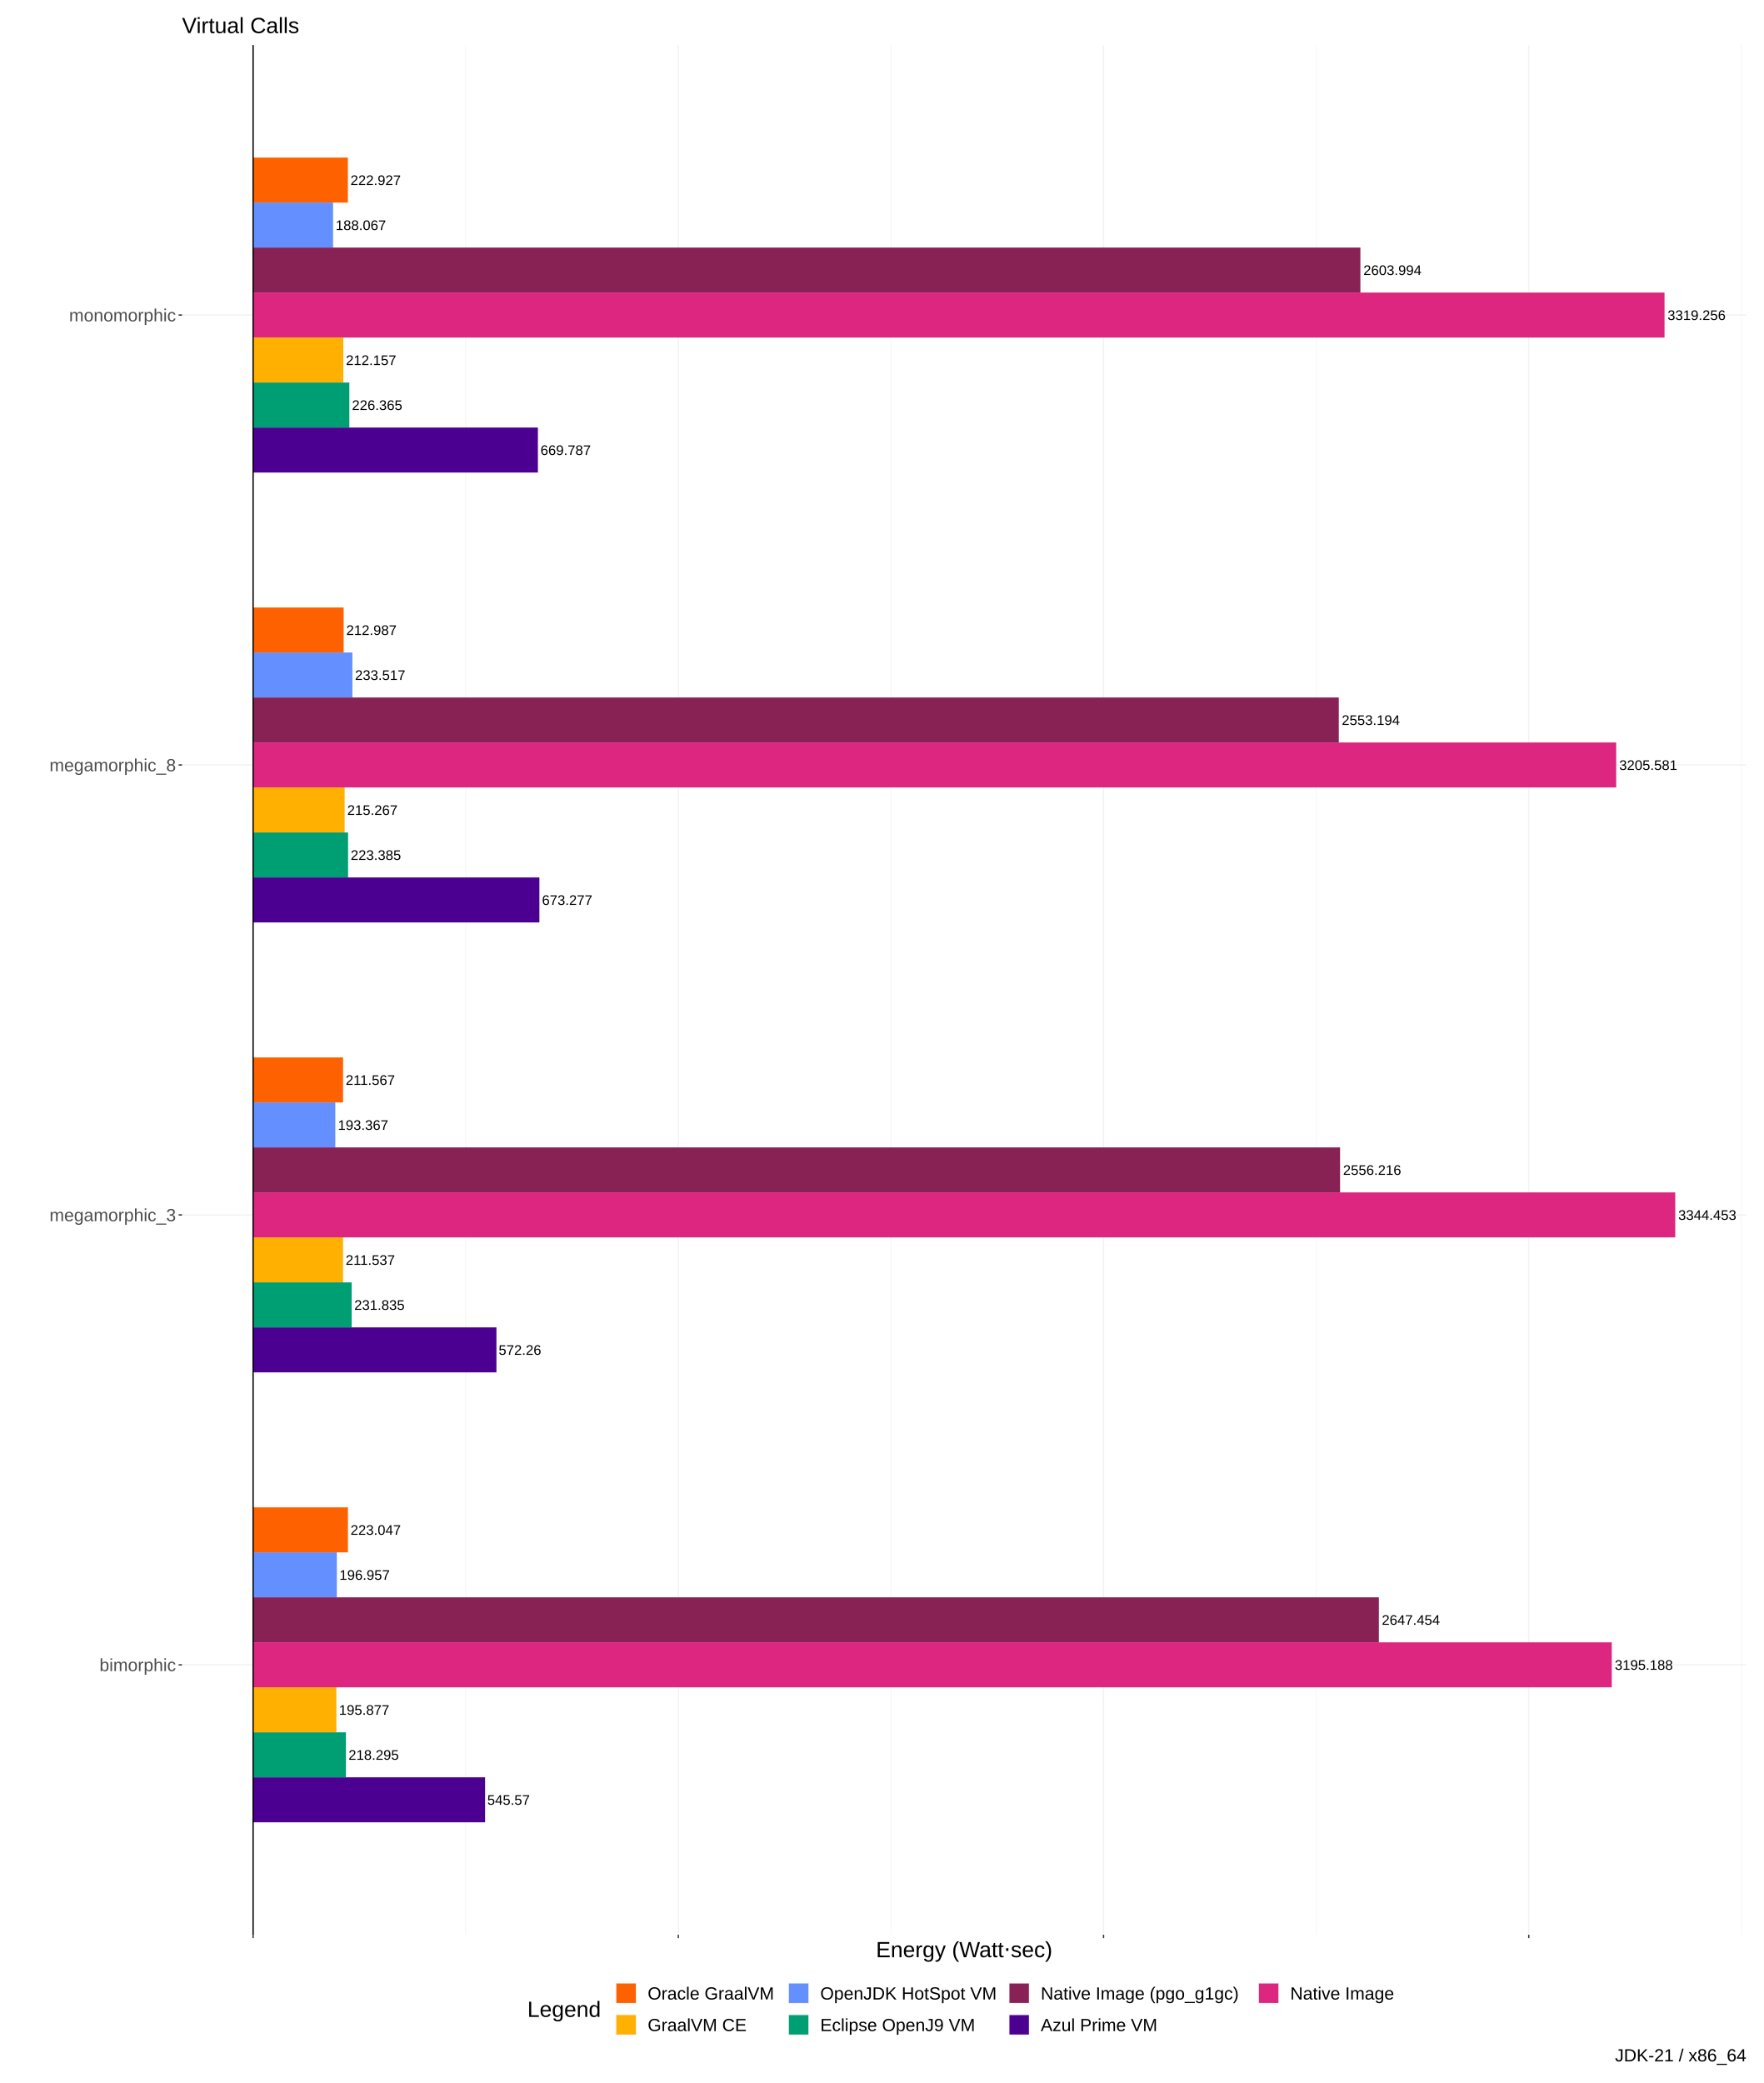
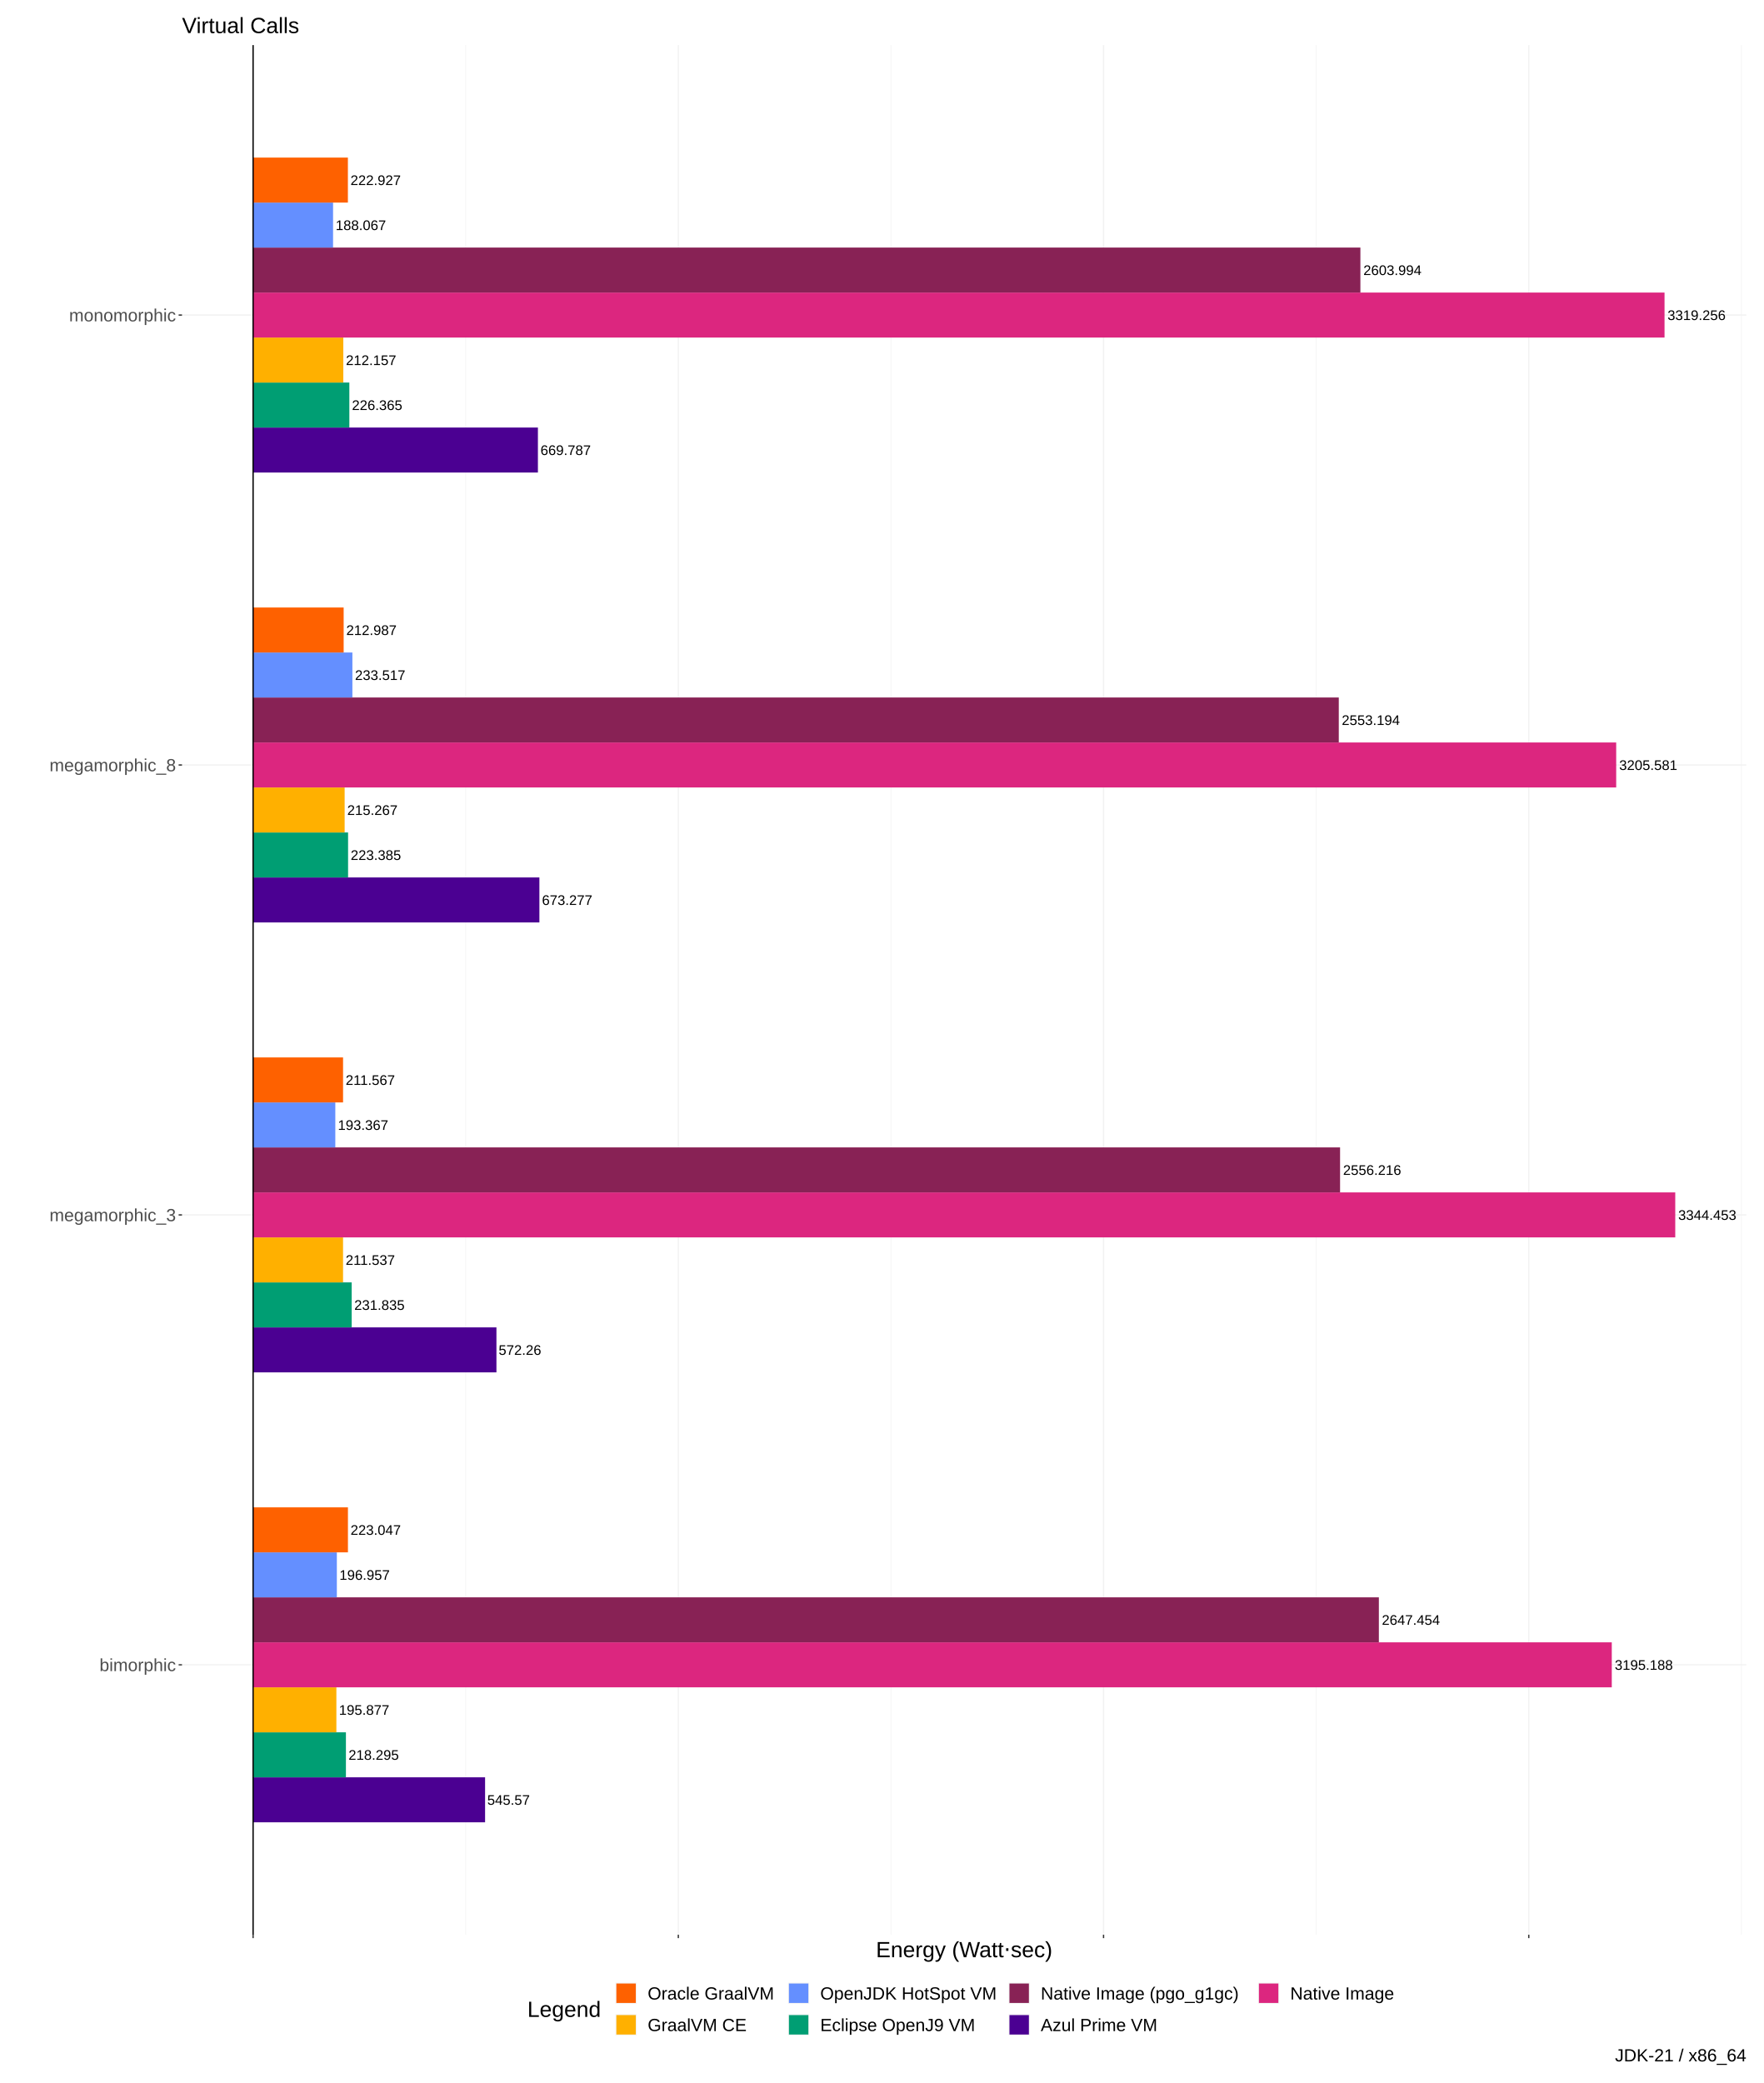
<svg xmlns="http://www.w3.org/2000/svg" class="svglite" width="1440.00pt" height="1700.79pt" viewBox="0 0 1440.00 1700.79">
  <defs>
    <style type="text/css">
    .svglite line, .svglite polyline, .svglite polygon, .svglite path, .svglite rect, .svglite circle {
      fill: none;
      stroke: #000000;
      stroke-linecap: round;
      stroke-linejoin: round;
      stroke-miterlimit: 10.00;
    }
    .svglite text {
      white-space: pre;
    }
  </style>
  </defs>
  <rect width="100%" height="100%" style="stroke: none; fill: #FFFFFF;" />
  <defs>
    <clipPath id="cpMC4wMHwxNDQwLjAwfDAuMDB8MTcwMC43OQ==">
      <rect x="0.00" y="0.00" width="1440.00" height="1700.79" />
    </clipPath>
  </defs>
  <g clip-path="url(#cpMC4wMHwxNDQwLjAwfDAuMDB8MTcwMC43OQ==)">
    <rect x="0.00" y="0.00" width="1440.00" height="1700.79" style="stroke-width: 1.07; stroke: #FFFFFF; fill: #FFFFFF;" />
    <rect x="148.59" y="36.82" width="1277.24" height="1542.94" style="stroke-width: 1.07; stroke: none;" />
    <polyline points="380.23,1579.76 380.23,36.82 " style="stroke-width: 0.53; stroke: #F2F2F2; stroke-linecap: butt;" />
    <polyline points="727.41,1579.76 727.41,36.82 " style="stroke-width: 0.53; stroke: #F2F2F2; stroke-linecap: butt;" />
    <polyline points="1074.59,1579.76 1074.59,36.82 " style="stroke-width: 0.53; stroke: #F2F2F2; stroke-linecap: butt;" />
    <polyline points="1421.77,1579.76 1421.77,36.82 " style="stroke-width: 0.53; stroke: #F2F2F2; stroke-linecap: butt;" />
    <polyline points="148.59,1359.34 1425.83,1359.34 " style="stroke-width: 1.07; stroke: #F2F2F2; stroke-linecap: butt;" />
    <polyline points="148.59,991.98 1425.83,991.98 " style="stroke-width: 1.07; stroke: #F2F2F2; stroke-linecap: butt;" />
    <polyline points="148.59,624.61 1425.83,624.61 " style="stroke-width: 1.07; stroke: #F2F2F2; stroke-linecap: butt;" />
    <polyline points="148.59,257.24 1425.83,257.24 " style="stroke-width: 1.07; stroke: #F2F2F2; stroke-linecap: butt;" />
    <polyline points="206.64,1579.76 206.64,36.82 " style="stroke-width: 1.07; stroke: #F2F2F2; stroke-linecap: butt;" />
    <polyline points="553.82,1579.76 553.82,36.82 " style="stroke-width: 1.07; stroke: #F2F2F2; stroke-linecap: butt;" />
    <polyline points="901.00,1579.76 901.00,36.82 " style="stroke-width: 1.07; stroke: #F2F2F2; stroke-linecap: butt;" />
    <polyline points="1248.18,1579.76 1248.18,36.82 " style="stroke-width: 1.07; stroke: #F2F2F2; stroke-linecap: butt;" />
+     <rect x="206.64" y="716.45" width="233.75" height="36.74" style="stroke-width: 1.07; stroke: none; stroke-linecap: butt; stroke-linejoin: miter; fill: #4B0092;" />
+     <rect x="206.64" y="1451.19" width="189.41" height="36.74" style="stroke-width: 1.07; stroke: none; stroke-linecap: butt; stroke-linejoin: miter; fill: #4B0092;" />
+     <rect x="206.64" y="1083.82" width="198.68" height="36.74" style="stroke-width: 1.07; stroke: none; stroke-linecap: butt; stroke-linejoin: miter; fill: #4B0092;" />
+     <rect x="206.64" y="349.09" width="232.54" height="36.74" style="stroke-width: 1.07; stroke: none; stroke-linecap: butt; stroke-linejoin: miter; fill: #4B0092;" />
+     <rect x="206.64" y="679.72" width="77.55" height="36.74" style="stroke-width: 1.07; stroke: none; stroke-linecap: butt; stroke-linejoin: miter; fill: #009E73;" />
+     <rect x="206.64" y="1414.45" width="75.79" height="36.74" style="stroke-width: 1.07; stroke: none; stroke-linecap: butt; stroke-linejoin: miter; fill: #009E73;" />
+     <rect x="206.64" y="1047.08" width="80.49" height="36.74" style="stroke-width: 1.07; stroke: none; stroke-linecap: butt; stroke-linejoin: miter; fill: #009E73;" />
+     <rect x="206.64" y="312.35" width="78.59" height="36.74" style="stroke-width: 1.07; stroke: none; stroke-linecap: butt; stroke-linejoin: miter; fill: #009E73;" />
    <rect x="206.64" y="642.98" width="74.74" height="36.74" style="stroke-width: 1.07; stroke: none; stroke-linecap: butt; stroke-linejoin: miter; fill: #FFB000;" />
+     <rect x="206.64" y="1010.35" width="73.44" height="36.74" style="stroke-width: 1.07; stroke: none; stroke-linecap: butt; stroke-linejoin: miter; fill: #FFB000;" />
+     <rect x="206.64" y="275.61" width="73.66" height="36.74" style="stroke-width: 1.07; stroke: none; stroke-linecap: butt; stroke-linejoin: miter; fill: #FFB000;" />
+     <rect x="206.64" y="1377.71" width="68.00" height="36.74" style="stroke-width: 1.07; stroke: none; stroke-linecap: butt; stroke-linejoin: miter; fill: #FFB000;" />
+     <rect x="206.64" y="238.88" width="1152.38" height="36.74" style="stroke-width: 1.07; stroke: none; stroke-linecap: butt; stroke-linejoin: miter; fill: #DC267F;" />
+     <rect x="206.64" y="606.24" width="1112.91" height="36.74" style="stroke-width: 1.07; stroke: none; stroke-linecap: butt; stroke-linejoin: miter; fill: #DC267F;" />
+     <rect x="206.64" y="973.61" width="1161.13" height="36.74" style="stroke-width: 1.07; stroke: none; stroke-linecap: butt; stroke-linejoin: miter; fill: #DC267F;" />
+     <rect x="206.64" y="1340.98" width="1109.31" height="36.74" style="stroke-width: 1.07; stroke: none; stroke-linecap: butt; stroke-linejoin: miter; fill: #DC267F;" />
+     <rect x="206.64" y="569.51" width="886.42" height="36.74" style="stroke-width: 1.07; stroke: none; stroke-linecap: butt; stroke-linejoin: miter; fill: #882255;" />
+     <rect x="206.64" y="936.87" width="887.47" height="36.74" style="stroke-width: 1.07; stroke: none; stroke-linecap: butt; stroke-linejoin: miter; fill: #882255;" />
+     <rect x="206.64" y="1304.24" width="919.14" height="36.74" style="stroke-width: 1.07; stroke: none; stroke-linecap: butt; stroke-linejoin: miter; fill: #882255;" />
+     <rect x="206.64" y="202.14" width="904.06" height="36.74" style="stroke-width: 1.07; stroke: none; stroke-linecap: butt; stroke-linejoin: miter; fill: #882255;" />
    <rect x="206.64" y="1267.50" width="68.38" height="36.74" style="stroke-width: 1.07; stroke: none; stroke-linecap: butt; stroke-linejoin: miter; fill: #648FFF;" />
-     <rect x="206.64" y="1010.35" width="73.44" height="36.74" style="stroke-width: 1.07; stroke: none; stroke-linecap: butt; stroke-linejoin: miter; fill: #FFB000;" />
-     <rect x="206.64" y="679.72" width="77.55" height="36.74" style="stroke-width: 1.07; stroke: none; stroke-linecap: butt; stroke-linejoin: miter; fill: #009E73;" />
-     <rect x="206.64" y="1230.77" width="77.44" height="36.74" style="stroke-width: 1.07; stroke: none; stroke-linecap: butt; stroke-linejoin: miter; fill: #FE6100;" />
-     <rect x="206.64" y="238.88" width="1152.38" height="36.74" style="stroke-width: 1.07; stroke: none; stroke-linecap: butt; stroke-linejoin: miter; fill: #DC267F;" />
-     <rect x="206.64" y="716.45" width="233.75" height="36.74" style="stroke-width: 1.07; stroke: none; stroke-linecap: butt; stroke-linejoin: miter; fill: #4B0092;" />
-     <rect x="206.64" y="275.61" width="73.66" height="36.74" style="stroke-width: 1.07; stroke: none; stroke-linecap: butt; stroke-linejoin: miter; fill: #FFB000;" />
    <rect x="206.64" y="900.14" width="67.13" height="36.74" style="stroke-width: 1.07; stroke: none; stroke-linecap: butt; stroke-linejoin: miter; fill: #648FFF;" />
    <rect x="206.64" y="532.77" width="81.07" height="36.74" style="stroke-width: 1.07; stroke: none; stroke-linecap: butt; stroke-linejoin: miter; fill: #648FFF;" />
+     <rect x="206.64" y="165.40" width="65.29" height="36.74" style="stroke-width: 1.07; stroke: none; stroke-linecap: butt; stroke-linejoin: miter; fill: #648FFF;" />
+     <rect x="206.64" y="1230.77" width="77.44" height="36.74" style="stroke-width: 1.07; stroke: none; stroke-linecap: butt; stroke-linejoin: miter; fill: #FE6100;" />
    <rect x="206.64" y="128.67" width="77.40" height="36.74" style="stroke-width: 1.07; stroke: none; stroke-linecap: butt; stroke-linejoin: miter; fill: #FE6100;" />
-     <rect x="206.64" y="1451.19" width="189.41" height="36.74" style="stroke-width: 1.07; stroke: none; stroke-linecap: butt; stroke-linejoin: miter; fill: #4B0092;" />
-     <rect x="206.64" y="569.51" width="886.42" height="36.74" style="stroke-width: 1.07; stroke: none; stroke-linecap: butt; stroke-linejoin: miter; fill: #882255;" />
-     <rect x="206.64" y="606.24" width="1112.91" height="36.74" style="stroke-width: 1.07; stroke: none; stroke-linecap: butt; stroke-linejoin: miter; fill: #DC267F;" />
-     <rect x="206.64" y="973.61" width="1161.13" height="36.74" style="stroke-width: 1.07; stroke: none; stroke-linecap: butt; stroke-linejoin: miter; fill: #DC267F;" />
-     <rect x="206.64" y="1083.82" width="198.68" height="36.74" style="stroke-width: 1.07; stroke: none; stroke-linecap: butt; stroke-linejoin: miter; fill: #4B0092;" />
-     <rect x="206.64" y="1414.45" width="75.79" height="36.74" style="stroke-width: 1.07; stroke: none; stroke-linecap: butt; stroke-linejoin: miter; fill: #009E73;" />
-     <rect x="206.64" y="1047.08" width="80.49" height="36.74" style="stroke-width: 1.07; stroke: none; stroke-linecap: butt; stroke-linejoin: miter; fill: #009E73;" />
-     <rect x="206.64" y="1377.71" width="68.00" height="36.74" style="stroke-width: 1.07; stroke: none; stroke-linecap: butt; stroke-linejoin: miter; fill: #FFB000;" />
-     <rect x="206.64" y="936.87" width="887.47" height="36.74" style="stroke-width: 1.07; stroke: none; stroke-linecap: butt; stroke-linejoin: miter; fill: #882255;" />
-     <rect x="206.64" y="349.09" width="232.54" height="36.74" style="stroke-width: 1.07; stroke: none; stroke-linecap: butt; stroke-linejoin: miter; fill: #4B0092;" />
-     <rect x="206.64" y="1304.24" width="919.14" height="36.74" style="stroke-width: 1.07; stroke: none; stroke-linecap: butt; stroke-linejoin: miter; fill: #882255;" />
-     <rect x="206.64" y="1340.98" width="1109.31" height="36.74" style="stroke-width: 1.07; stroke: none; stroke-linecap: butt; stroke-linejoin: miter; fill: #DC267F;" />
-     <rect x="206.64" y="165.40" width="65.29" height="36.74" style="stroke-width: 1.07; stroke: none; stroke-linecap: butt; stroke-linejoin: miter; fill: #648FFF;" />
-     <rect x="206.64" y="312.35" width="78.59" height="36.74" style="stroke-width: 1.07; stroke: none; stroke-linecap: butt; stroke-linejoin: miter; fill: #009E73;" />
    <rect x="206.64" y="496.03" width="73.94" height="36.74" style="stroke-width: 1.07; stroke: none; stroke-linecap: butt; stroke-linejoin: miter; fill: #FE6100;" />
-     <rect x="206.64" y="202.14" width="904.06" height="36.74" style="stroke-width: 1.07; stroke: none; stroke-linecap: butt; stroke-linejoin: miter; fill: #882255;" />
    <rect x="206.64" y="863.40" width="73.45" height="36.74" style="stroke-width: 1.07; stroke: none; stroke-linecap: butt; stroke-linejoin: miter; fill: #FE6100;" />
+     <text x="442.50" y="738.89" style="font-size: 11.38px; font-family: &quot;Liberation Sans&quot;;" textLength="42.10px" lengthAdjust="spacingAndGlyphs">673.277</text>
+     <text x="397.83" y="1473.62" style="font-size: 11.38px; font-family: &quot;Liberation Sans&quot;;" textLength="35.59px" lengthAdjust="spacingAndGlyphs">545.57</text>
+     <text x="407.10" y="1106.25" style="font-size: 11.38px; font-family: &quot;Liberation Sans&quot;;" textLength="35.59px" lengthAdjust="spacingAndGlyphs">572.26</text>
+     <text x="441.28" y="371.52" style="font-size: 11.38px; font-family: &quot;Liberation Sans&quot;;" textLength="42.10px" lengthAdjust="spacingAndGlyphs">669.787</text>
+     <text x="286.30" y="702.15" style="font-size: 11.38px; font-family: &quot;Liberation Sans&quot;;" textLength="42.10px" lengthAdjust="spacingAndGlyphs">223.385</text>
+     <text x="284.54" y="1436.88" style="font-size: 11.38px; font-family: &quot;Liberation Sans&quot;;" textLength="42.10px" lengthAdjust="spacingAndGlyphs">218.295</text>
+     <text x="289.24" y="1069.52" style="font-size: 11.38px; font-family: &quot;Liberation Sans&quot;;" textLength="42.10px" lengthAdjust="spacingAndGlyphs">231.835</text>
+     <text x="287.34" y="334.78" style="font-size: 11.38px; font-family: &quot;Liberation Sans&quot;;" textLength="42.10px" lengthAdjust="spacingAndGlyphs">226.365</text>
    <text x="283.48" y="665.41" style="font-size: 11.38px; font-family: &quot;Liberation Sans&quot;;" textLength="42.10px" lengthAdjust="spacingAndGlyphs">215.267</text>
+     <text x="282.19" y="1032.78" style="font-size: 11.38px; font-family: &quot;Liberation Sans&quot;;" textLength="42.10px" lengthAdjust="spacingAndGlyphs">211.537</text>
+     <text x="282.40" y="298.05" style="font-size: 11.38px; font-family: &quot;Liberation Sans&quot;;" textLength="42.10px" lengthAdjust="spacingAndGlyphs">212.157</text>
+     <text x="276.75" y="1400.15" style="font-size: 11.38px; font-family: &quot;Liberation Sans&quot;;" textLength="42.10px" lengthAdjust="spacingAndGlyphs">195.877</text>
+     <text x="1361.45" y="261.31" style="font-size: 11.38px; font-family: &quot;Liberation Sans&quot;;" textLength="48.61px" lengthAdjust="spacingAndGlyphs">3319.256</text>
+     <text x="1321.99" y="628.68" style="font-size: 11.38px; font-family: &quot;Liberation Sans&quot;;" textLength="48.61px" lengthAdjust="spacingAndGlyphs">3205.581</text>
+     <text x="1370.20" y="996.04" style="font-size: 11.38px; font-family: &quot;Liberation Sans&quot;;" textLength="48.61px" lengthAdjust="spacingAndGlyphs">3344.453</text>
+     <text x="1318.38" y="1363.41" style="font-size: 11.38px; font-family: &quot;Liberation Sans&quot;;" textLength="48.61px" lengthAdjust="spacingAndGlyphs">3195.188</text>
+     <text x="1095.49" y="591.94" style="font-size: 11.38px; font-family: &quot;Liberation Sans&quot;;" textLength="48.61px" lengthAdjust="spacingAndGlyphs">2553.194</text>
+     <text x="1096.54" y="959.31" style="font-size: 11.38px; font-family: &quot;Liberation Sans&quot;;" textLength="48.61px" lengthAdjust="spacingAndGlyphs">2556.216</text>
+     <text x="1128.22" y="1326.67" style="font-size: 11.38px; font-family: &quot;Liberation Sans&quot;;" textLength="48.61px" lengthAdjust="spacingAndGlyphs">2647.454</text>
+     <text x="1113.13" y="224.57" style="font-size: 11.38px; font-family: &quot;Liberation Sans&quot;;" textLength="48.61px" lengthAdjust="spacingAndGlyphs">2603.994</text>
    <text x="277.13" y="1289.94" style="font-size: 11.38px; font-family: &quot;Liberation Sans&quot;;" textLength="42.10px" lengthAdjust="spacingAndGlyphs">196.957</text>
-     <text x="282.19" y="1032.78" style="font-size: 11.38px; font-family: &quot;Liberation Sans&quot;;" textLength="42.10px" lengthAdjust="spacingAndGlyphs">211.537</text>
-     <text x="286.30" y="702.15" style="font-size: 11.38px; font-family: &quot;Liberation Sans&quot;;" textLength="42.10px" lengthAdjust="spacingAndGlyphs">223.385</text>
-     <text x="286.18" y="1253.20" style="font-size: 11.38px; font-family: &quot;Liberation Sans&quot;;" textLength="42.10px" lengthAdjust="spacingAndGlyphs">223.047</text>
-     <text x="1361.45" y="261.31" style="font-size: 11.38px; font-family: &quot;Liberation Sans&quot;;" textLength="48.61px" lengthAdjust="spacingAndGlyphs">3319.256</text>
-     <text x="442.50" y="738.89" style="font-size: 11.38px; font-family: &quot;Liberation Sans&quot;;" textLength="42.10px" lengthAdjust="spacingAndGlyphs">673.277</text>
-     <text x="282.40" y="298.05" style="font-size: 11.38px; font-family: &quot;Liberation Sans&quot;;" textLength="42.10px" lengthAdjust="spacingAndGlyphs">212.157</text>
    <text x="275.88" y="922.57" style="font-size: 11.38px; font-family: &quot;Liberation Sans&quot;;" textLength="42.10px" lengthAdjust="spacingAndGlyphs">193.367</text>
    <text x="289.82" y="555.20" style="font-size: 11.38px; font-family: &quot;Liberation Sans&quot;;" textLength="42.10px" lengthAdjust="spacingAndGlyphs">233.517</text>
+     <text x="274.04" y="187.84" style="font-size: 11.38px; font-family: &quot;Liberation Sans&quot;;" textLength="42.10px" lengthAdjust="spacingAndGlyphs">188.067</text>
+     <text x="286.18" y="1253.20" style="font-size: 11.38px; font-family: &quot;Liberation Sans&quot;;" textLength="42.10px" lengthAdjust="spacingAndGlyphs">223.047</text>
    <text x="286.14" y="151.10" style="font-size: 11.38px; font-family: &quot;Liberation Sans&quot;;" textLength="42.10px" lengthAdjust="spacingAndGlyphs">222.927</text>
-     <text x="397.83" y="1473.62" style="font-size: 11.38px; font-family: &quot;Liberation Sans&quot;;" textLength="35.59px" lengthAdjust="spacingAndGlyphs">545.57</text>
-     <text x="1095.49" y="591.94" style="font-size: 11.38px; font-family: &quot;Liberation Sans&quot;;" textLength="48.61px" lengthAdjust="spacingAndGlyphs">2553.194</text>
-     <text x="1321.99" y="628.68" style="font-size: 11.38px; font-family: &quot;Liberation Sans&quot;;" textLength="48.61px" lengthAdjust="spacingAndGlyphs">3205.581</text>
-     <text x="1370.20" y="996.04" style="font-size: 11.38px; font-family: &quot;Liberation Sans&quot;;" textLength="48.61px" lengthAdjust="spacingAndGlyphs">3344.453</text>
-     <text x="407.10" y="1106.25" style="font-size: 11.38px; font-family: &quot;Liberation Sans&quot;;" textLength="35.59px" lengthAdjust="spacingAndGlyphs">572.26</text>
-     <text x="284.54" y="1436.88" style="font-size: 11.38px; font-family: &quot;Liberation Sans&quot;;" textLength="42.10px" lengthAdjust="spacingAndGlyphs">218.295</text>
-     <text x="289.24" y="1069.52" style="font-size: 11.38px; font-family: &quot;Liberation Sans&quot;;" textLength="42.10px" lengthAdjust="spacingAndGlyphs">231.835</text>
-     <text x="276.75" y="1400.15" style="font-size: 11.38px; font-family: &quot;Liberation Sans&quot;;" textLength="42.10px" lengthAdjust="spacingAndGlyphs">195.877</text>
-     <text x="1096.54" y="959.31" style="font-size: 11.38px; font-family: &quot;Liberation Sans&quot;;" textLength="48.61px" lengthAdjust="spacingAndGlyphs">2556.216</text>
-     <text x="441.28" y="371.52" style="font-size: 11.38px; font-family: &quot;Liberation Sans&quot;;" textLength="42.10px" lengthAdjust="spacingAndGlyphs">669.787</text>
-     <text x="1128.22" y="1326.67" style="font-size: 11.38px; font-family: &quot;Liberation Sans&quot;;" textLength="48.61px" lengthAdjust="spacingAndGlyphs">2647.454</text>
-     <text x="1318.38" y="1363.41" style="font-size: 11.38px; font-family: &quot;Liberation Sans&quot;;" textLength="48.61px" lengthAdjust="spacingAndGlyphs">3195.188</text>
-     <text x="274.04" y="187.84" style="font-size: 11.38px; font-family: &quot;Liberation Sans&quot;;" textLength="42.10px" lengthAdjust="spacingAndGlyphs">188.067</text>
-     <text x="287.34" y="334.78" style="font-size: 11.38px; font-family: &quot;Liberation Sans&quot;;" textLength="42.10px" lengthAdjust="spacingAndGlyphs">226.365</text>
    <text x="282.69" y="518.47" style="font-size: 11.38px; font-family: &quot;Liberation Sans&quot;;" textLength="42.10px" lengthAdjust="spacingAndGlyphs">212.987</text>
-     <text x="1113.13" y="224.57" style="font-size: 11.38px; font-family: &quot;Liberation Sans&quot;;" textLength="48.61px" lengthAdjust="spacingAndGlyphs">2603.994</text>
    <text x="282.20" y="885.83" style="font-size: 11.38px; font-family: &quot;Liberation Sans&quot;;" textLength="42.10px" lengthAdjust="spacingAndGlyphs">211.567</text>
    <line x1="206.64" y1="1579.76" x2="206.64" y2="36.82" style="stroke-width: 1.07; stroke-linecap: butt;" />
    <text x="143.65" y="1364.48" text-anchor="end" style="font-size: 14.40px;fill: #4D4D4D; font-family: &quot;Liberation Sans&quot;;" textLength="69.03px" lengthAdjust="spacingAndGlyphs">bimorphic</text>
    <text x="143.65" y="997.12" text-anchor="end" style="font-size: 14.40px;fill: #4D4D4D; font-family: &quot;Liberation Sans&quot;;" textLength="109.57px" lengthAdjust="spacingAndGlyphs">megamorphic_3</text>
    <text x="143.65" y="629.75" text-anchor="end" style="font-size: 14.40px;fill: #4D4D4D; font-family: &quot;Liberation Sans&quot;;" textLength="109.57px" lengthAdjust="spacingAndGlyphs">megamorphic_8</text>
    <text x="143.65" y="262.39" text-anchor="end" style="font-size: 14.40px;fill: #4D4D4D; font-family: &quot;Liberation Sans&quot;;" textLength="96.22px" lengthAdjust="spacingAndGlyphs">monomorphic</text>
    <polyline points="145.85,1359.34 148.59,1359.34 " style="stroke-width: 1.07; stroke: #333333; stroke-linecap: butt;" />
    <polyline points="145.85,991.98 148.59,991.98 " style="stroke-width: 1.07; stroke: #333333; stroke-linecap: butt;" />
    <polyline points="145.85,624.61 148.59,624.61 " style="stroke-width: 1.07; stroke: #333333; stroke-linecap: butt;" />
    <polyline points="145.85,257.24 148.59,257.24 " style="stroke-width: 1.07; stroke: #333333; stroke-linecap: butt;" />
    <polyline points="206.64,1582.50 206.64,1579.76 " style="stroke-width: 1.07; stroke: #333333; stroke-linecap: butt;" />
    <polyline points="553.82,1582.50 553.82,1579.76 " style="stroke-width: 1.07; stroke: #333333; stroke-linecap: butt;" />
    <polyline points="901.00,1582.50 901.00,1579.76 " style="stroke-width: 1.07; stroke: #333333; stroke-linecap: butt;" />
    <polyline points="1248.18,1582.50 1248.18,1579.76 " style="stroke-width: 1.07; stroke: #333333; stroke-linecap: butt;" />
    <text x="787.21" y="1598.10" text-anchor="middle" style="font-size: 18.00px; font-family: &quot;Liberation Sans&quot;;" textLength="152.52px" lengthAdjust="spacingAndGlyphs">Energy (Watt⋅sec)</text>
    <rect x="425.08" y="1613.37" width="724.26" height="54.02" style="stroke-width: 1.07; stroke: none; fill: #FFFFFF;" />
    <text x="430.56" y="1646.81" style="font-size: 18.00px; font-family: &quot;Liberation Sans&quot;;" textLength="63.01px" lengthAdjust="spacingAndGlyphs">Legend</text>
    <rect x="502.53" y="1618.85" width="17.28" height="17.28" style="stroke-width: 1.07; stroke: none; fill: #F2F2F2;" />
    <rect x="503.24" y="1619.56" width="15.86" height="15.86" style="stroke-width: 1.07; stroke: none; stroke-linecap: butt; stroke-linejoin: miter; fill: #FE6100;" />
    <rect x="643.43" y="1618.85" width="17.28" height="17.28" style="stroke-width: 1.07; stroke: none; fill: #F2F2F2;" />
    <rect x="644.14" y="1619.56" width="15.86" height="15.86" style="stroke-width: 1.07; stroke: none; stroke-linecap: butt; stroke-linejoin: miter; fill: #648FFF;" />
    <rect x="823.47" y="1618.85" width="17.28" height="17.28" style="stroke-width: 1.07; stroke: none; fill: #F2F2F2;" />
    <rect x="824.18" y="1619.56" width="15.86" height="15.86" style="stroke-width: 1.07; stroke: none; stroke-linecap: butt; stroke-linejoin: miter; fill: #882255;" />
    <rect x="1027.15" y="1618.85" width="17.28" height="17.28" style="stroke-width: 1.07; stroke: none; fill: #F2F2F2;" />
    <rect x="1027.86" y="1619.56" width="15.86" height="15.86" style="stroke-width: 1.07; stroke: none; stroke-linecap: butt; stroke-linejoin: miter; fill: #DC267F;" />
    <rect x="502.53" y="1644.64" width="17.28" height="17.28" style="stroke-width: 1.07; stroke: none; fill: #F2F2F2;" />
    <rect x="503.24" y="1645.35" width="15.86" height="15.86" style="stroke-width: 1.07; stroke: none; stroke-linecap: butt; stroke-linejoin: miter; fill: #FFB000;" />
    <rect x="643.43" y="1644.64" width="17.28" height="17.28" style="stroke-width: 1.07; stroke: none; fill: #F2F2F2;" />
    <rect x="644.14" y="1645.35" width="15.86" height="15.86" style="stroke-width: 1.07; stroke: none; stroke-linecap: butt; stroke-linejoin: miter; fill: #009E73;" />
    <rect x="823.47" y="1644.64" width="17.28" height="17.28" style="stroke-width: 1.07; stroke: none; fill: #F2F2F2;" />
    <rect x="824.18" y="1645.35" width="15.86" height="15.86" style="stroke-width: 1.07; stroke: none; stroke-linecap: butt; stroke-linejoin: miter; fill: #4B0092;" />
    <text x="528.78" y="1632.63" style="font-size: 14.40px; font-family: &quot;Liberation Sans&quot;;" textLength="105.69px" lengthAdjust="spacingAndGlyphs">Oracle GraalVM</text>
    <text x="669.68" y="1632.63" style="font-size: 14.40px; font-family: &quot;Liberation Sans&quot;;" textLength="144.83px" lengthAdjust="spacingAndGlyphs">OpenJDK HotSpot VM</text>
    <text x="849.72" y="1632.63" style="font-size: 14.40px; font-family: &quot;Liberation Sans&quot;;" textLength="168.47px" lengthAdjust="spacingAndGlyphs">Native Image (pgo_g1gc)</text>
    <text x="1053.40" y="1632.63" style="font-size: 14.40px; font-family: &quot;Liberation Sans&quot;;" textLength="90.46px" lengthAdjust="spacingAndGlyphs">Native Image</text>
    <text x="528.78" y="1658.42" style="font-size: 14.40px; font-family: &quot;Liberation Sans&quot;;" textLength="78.80px" lengthAdjust="spacingAndGlyphs">GraalVM CE</text>
    <text x="669.68" y="1658.42" style="font-size: 14.40px; font-family: &quot;Liberation Sans&quot;;" textLength="124.62px" lengthAdjust="spacingAndGlyphs">Eclipse OpenJ9 VM</text>
    <text x="849.72" y="1658.42" style="font-size: 14.40px; font-family: &quot;Liberation Sans&quot;;" textLength="97.67px" lengthAdjust="spacingAndGlyphs">Azul Prime VM</text>
    <text x="148.59" y="27.03" style="font-size: 18.00px; font-family: &quot;Liberation Sans&quot;;" textLength="99.32px" lengthAdjust="spacingAndGlyphs">Virtual Calls</text>
    <text x="1425.83" y="1683.16" text-anchor="end" style="font-size: 14.40px; font-family: &quot;Liberation Sans&quot;;" textLength="104.20px" lengthAdjust="spacingAndGlyphs">JDK-21 / x86_64</text>
  </g>
</svg>
